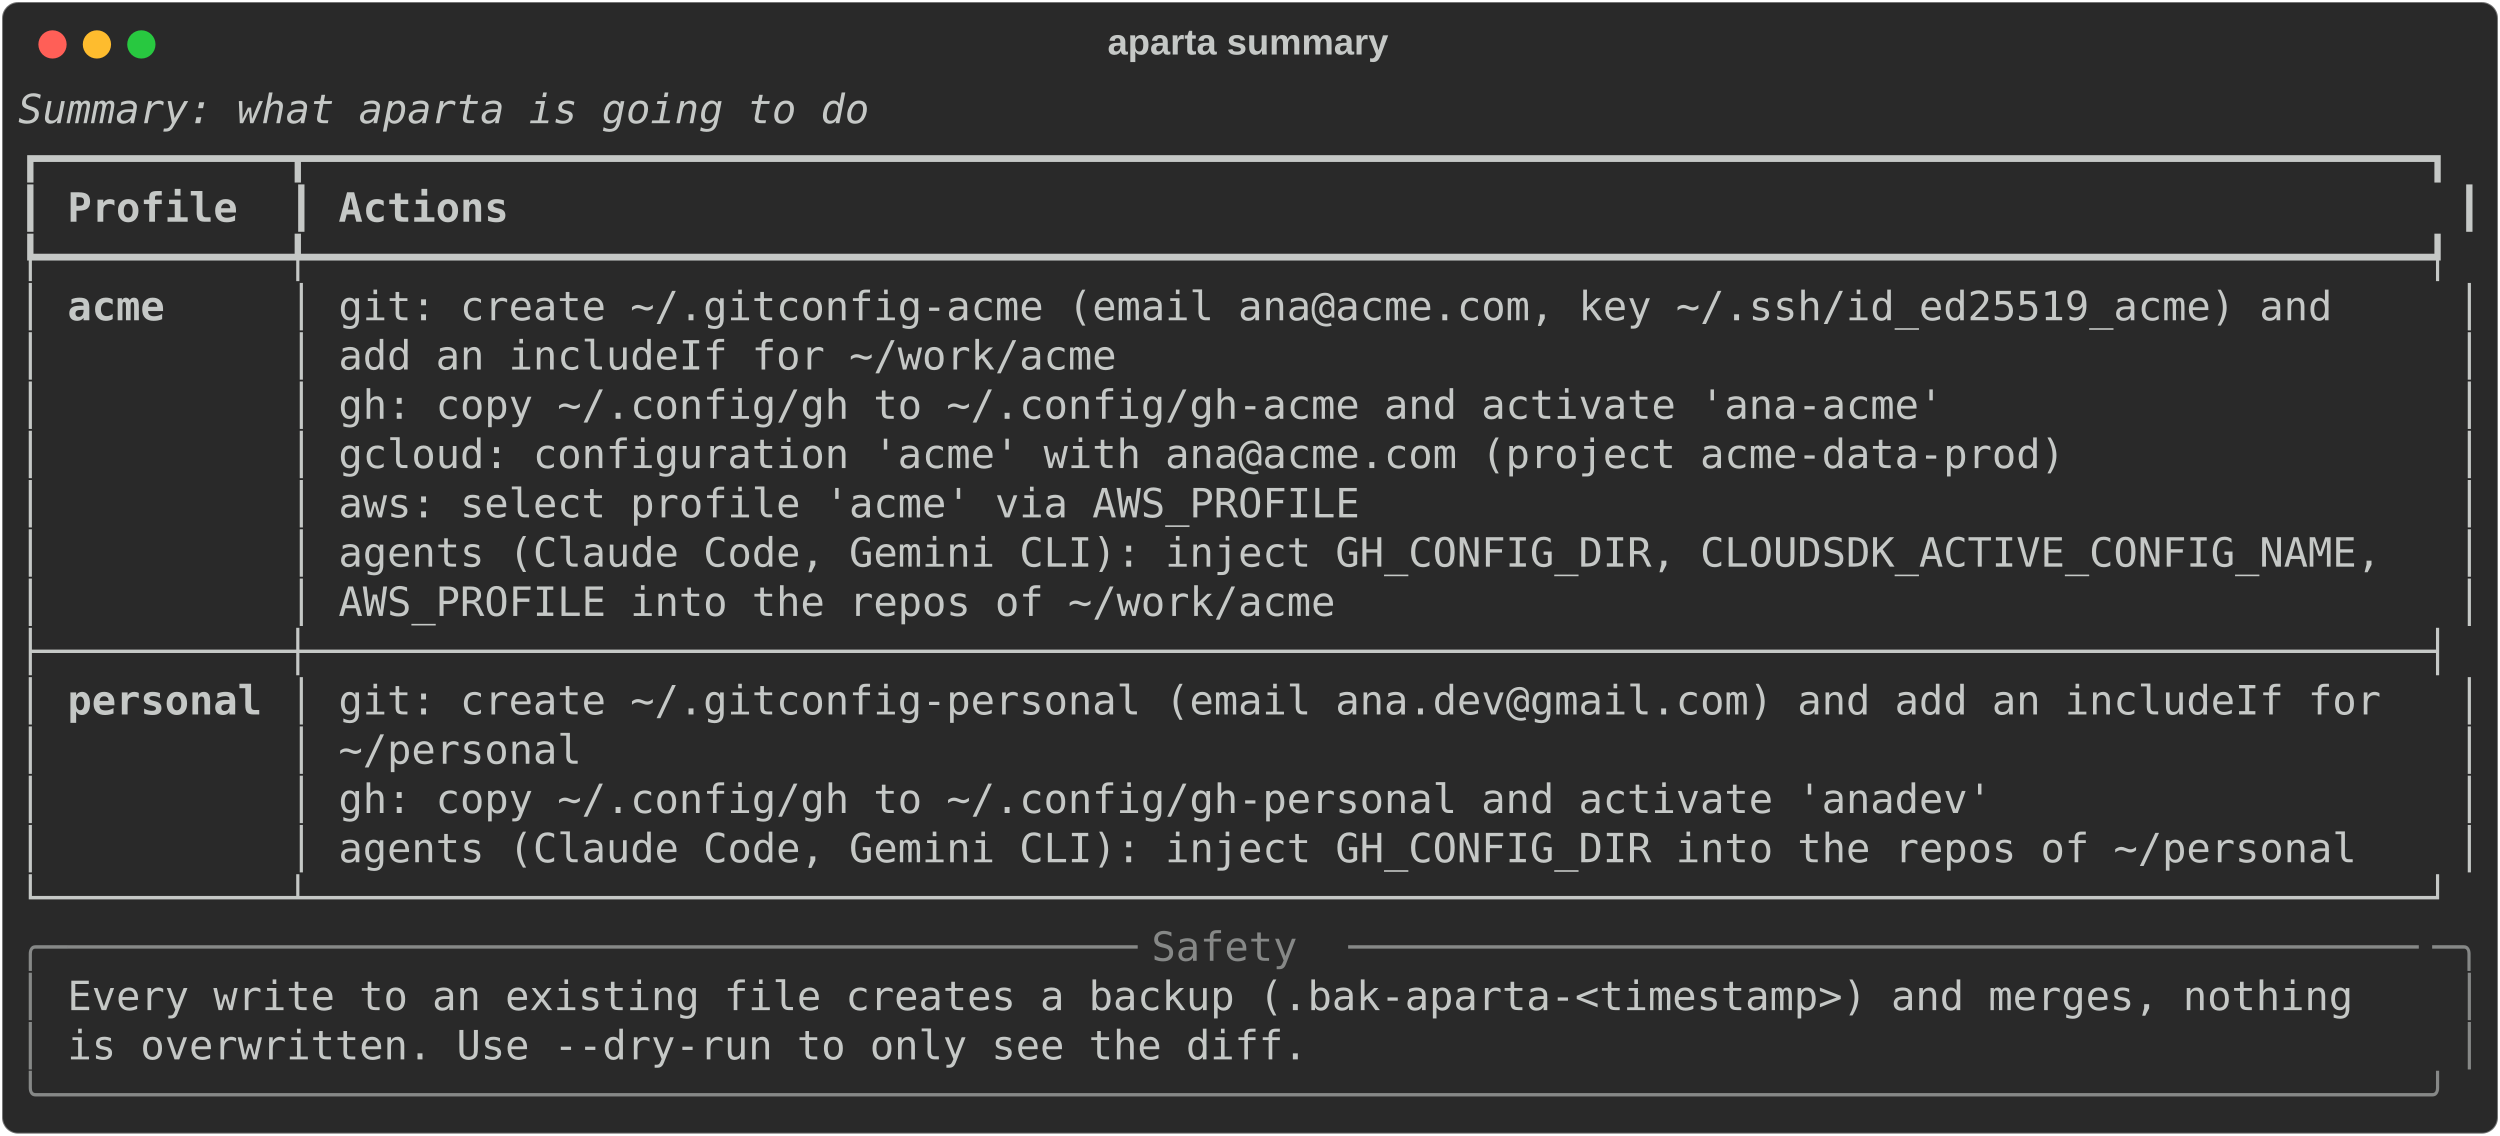
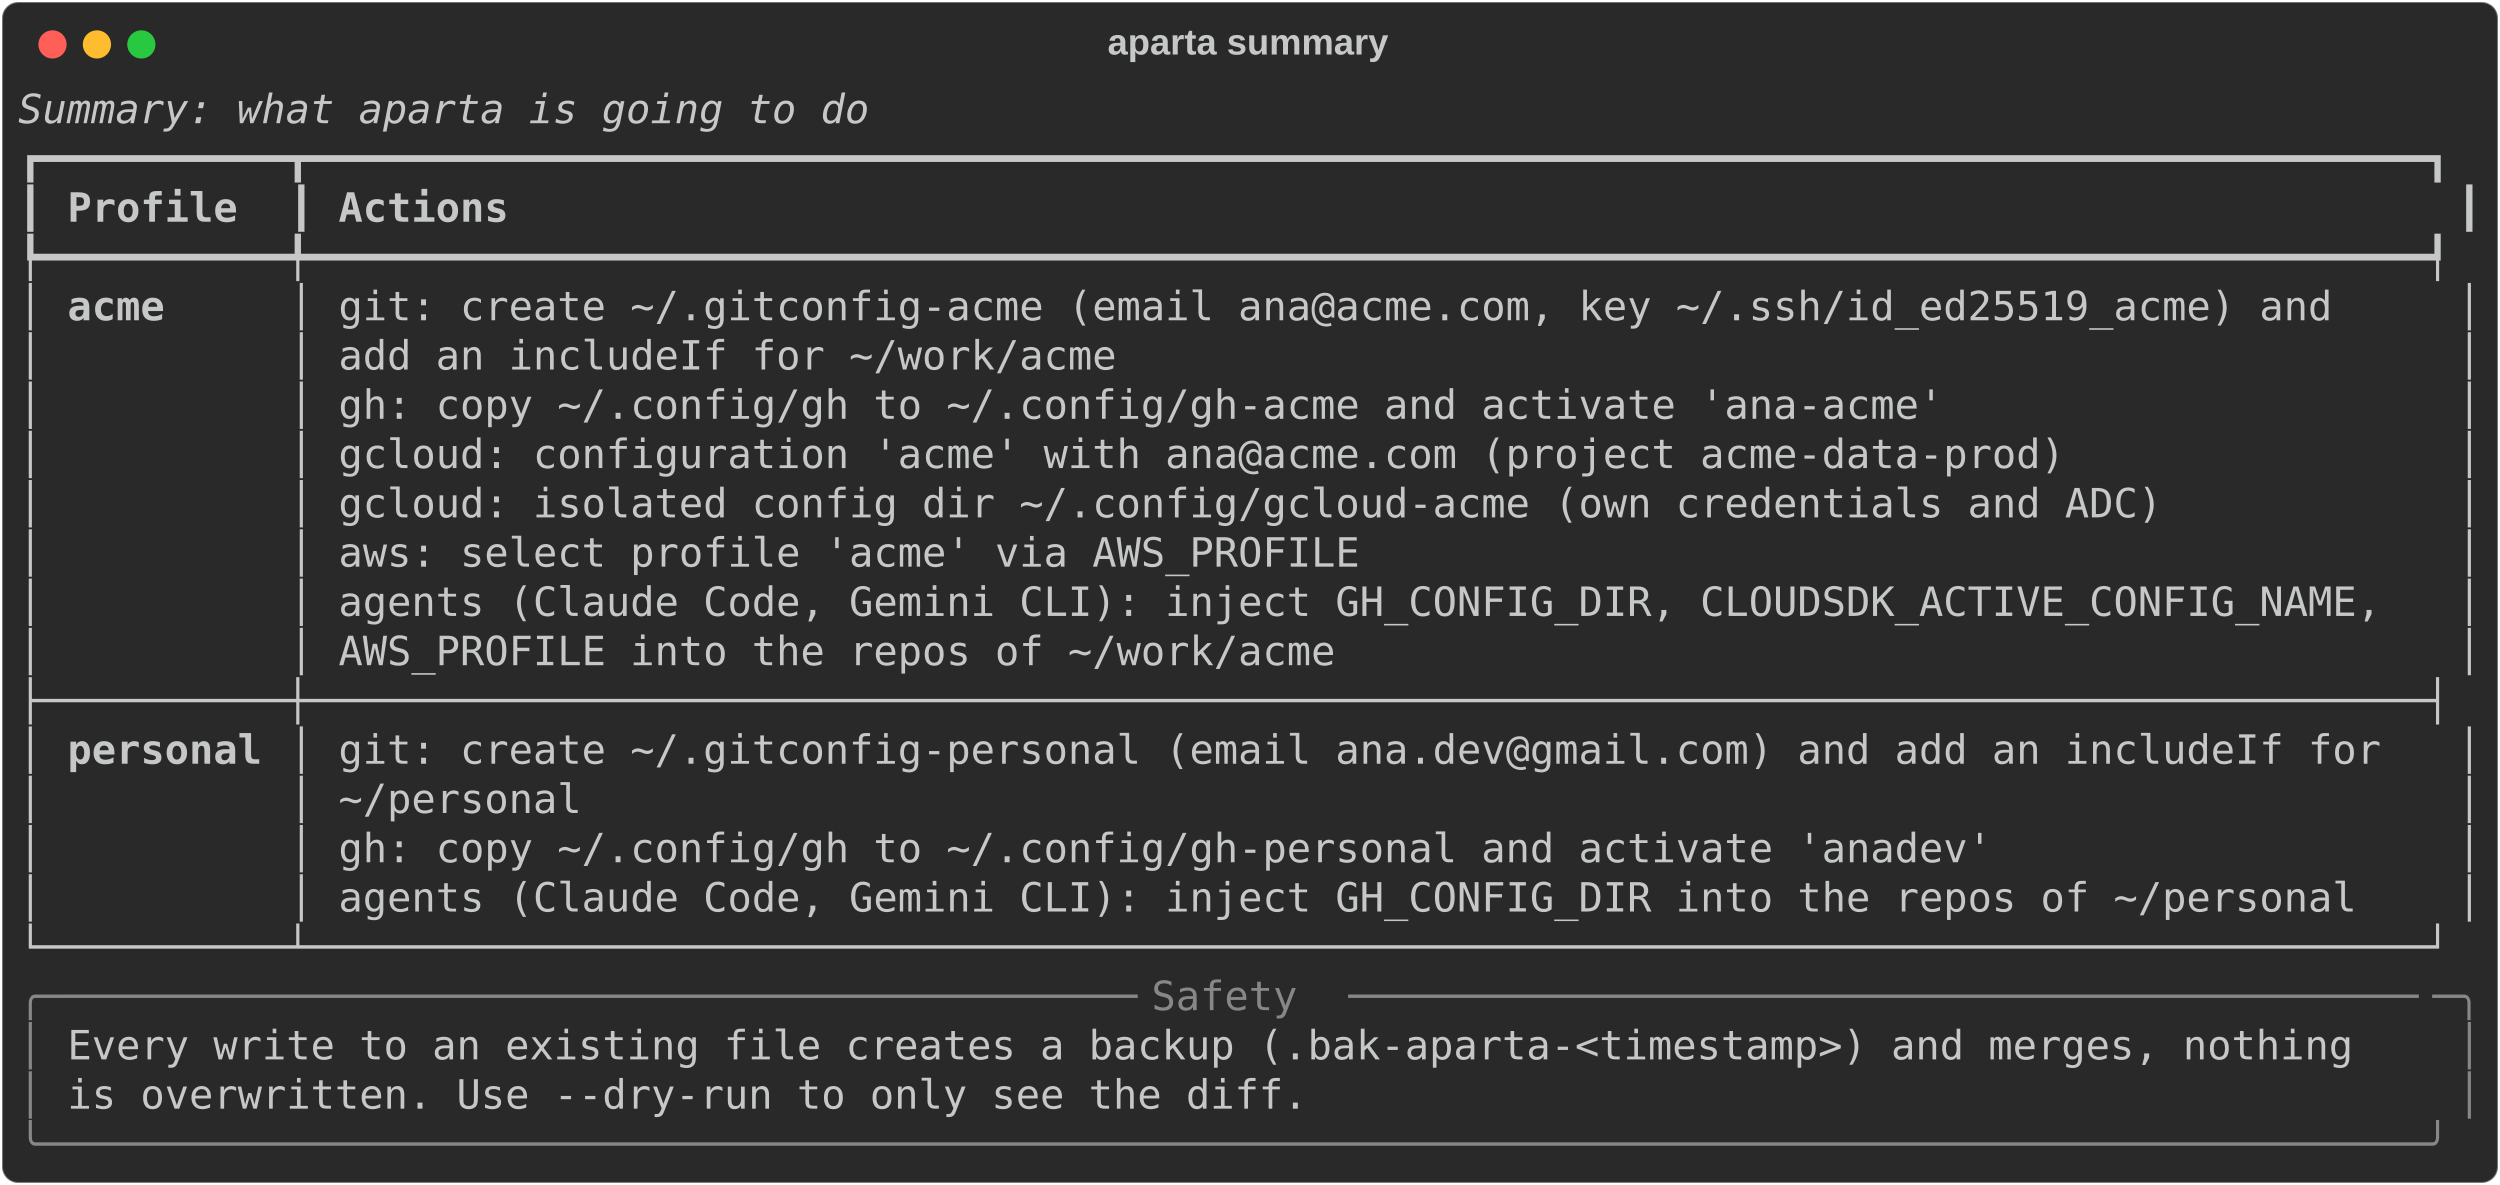
- <svg xmlns="http://www.w3.org/2000/svg" class="rich-terminal" viewBox="0 0 1238 562.4">
+ <svg xmlns="http://www.w3.org/2000/svg" class="rich-terminal" viewBox="0 0 1238 586.8">
  <style>

    @font-face {
        font-family: "Fira Code";
        src: local("FiraCode-Regular"),
                url("https://cdnjs.cloudflare.com/ajax/libs/firacode/6.2.0/woff2/FiraCode-Regular.woff2") format("woff2"),
                url("https://cdnjs.cloudflare.com/ajax/libs/firacode/6.2.0/woff/FiraCode-Regular.woff") format("woff");
        font-style: normal;
        font-weight: 400;
    }
    @font-face {
        font-family: "Fira Code";
        src: local("FiraCode-Bold"),
                url("https://cdnjs.cloudflare.com/ajax/libs/firacode/6.2.0/woff2/FiraCode-Bold.woff2") format("woff2"),
                url("https://cdnjs.cloudflare.com/ajax/libs/firacode/6.2.0/woff/FiraCode-Bold.woff") format("woff");
        font-style: bold;
        font-weight: 700;
    }

-     .terminal-3260134117-matrix {
+     .terminal-1165362745-matrix {
        font-family: Fira Code, monospace;
        font-size: 20px;
        line-height: 24.4px;
        font-variant-east-asian: full-width;
    }

-     .terminal-3260134117-title {
+     .terminal-1165362745-title {
        font-size: 18px;
        font-weight: bold;
        font-family: arial;
    }

-     .terminal-3260134117-r1 { fill: #c5c8c6;font-style: italic; }
- .terminal-3260134117-r2 { fill: #c5c8c6 }
- .terminal-3260134117-r3 { fill: #c5c8c6;font-weight: bold }
- .terminal-3260134117-r4 { fill: #868887 }
+     .terminal-1165362745-r1 { fill: #c5c8c6;font-style: italic; }
+ .terminal-1165362745-r2 { fill: #c5c8c6 }
+ .terminal-1165362745-r3 { fill: #c5c8c6;font-weight: bold }
+ .terminal-1165362745-r4 { fill: #868887 }
    </style>
  <defs>
-     <clipPath id="terminal-3260134117-clip-terminal">
-       <rect x="0" y="0" width="1219.0" height="511.4" />
-     </clipPath>
-     <clipPath id="terminal-3260134117-line-0">
+     <clipPath id="terminal-1165362745-clip-terminal">
+       <rect x="0" y="0" width="1219.0" height="535.8" />
+     </clipPath>
+     <clipPath id="terminal-1165362745-line-0">
      <rect x="0" y="1.5" width="1220" height="24.65" />
    </clipPath>
-     <clipPath id="terminal-3260134117-line-1">
+     <clipPath id="terminal-1165362745-line-1">
      <rect x="0" y="25.9" width="1220" height="24.65" />
    </clipPath>
-     <clipPath id="terminal-3260134117-line-2">
+     <clipPath id="terminal-1165362745-line-2">
      <rect x="0" y="50.3" width="1220" height="24.65" />
    </clipPath>
-     <clipPath id="terminal-3260134117-line-3">
+     <clipPath id="terminal-1165362745-line-3">
      <rect x="0" y="74.7" width="1220" height="24.65" />
    </clipPath>
-     <clipPath id="terminal-3260134117-line-4">
+     <clipPath id="terminal-1165362745-line-4">
      <rect x="0" y="99.1" width="1220" height="24.65" />
    </clipPath>
-     <clipPath id="terminal-3260134117-line-5">
+     <clipPath id="terminal-1165362745-line-5">
      <rect x="0" y="123.5" width="1220" height="24.65" />
    </clipPath>
-     <clipPath id="terminal-3260134117-line-6">
+     <clipPath id="terminal-1165362745-line-6">
      <rect x="0" y="147.9" width="1220" height="24.65" />
    </clipPath>
-     <clipPath id="terminal-3260134117-line-7">
+     <clipPath id="terminal-1165362745-line-7">
      <rect x="0" y="172.3" width="1220" height="24.65" />
    </clipPath>
-     <clipPath id="terminal-3260134117-line-8">
+     <clipPath id="terminal-1165362745-line-8">
      <rect x="0" y="196.7" width="1220" height="24.65" />
    </clipPath>
-     <clipPath id="terminal-3260134117-line-9">
+     <clipPath id="terminal-1165362745-line-9">
      <rect x="0" y="221.1" width="1220" height="24.65" />
    </clipPath>
-     <clipPath id="terminal-3260134117-line-10">
+     <clipPath id="terminal-1165362745-line-10">
      <rect x="0" y="245.5" width="1220" height="24.65" />
    </clipPath>
-     <clipPath id="terminal-3260134117-line-11">
+     <clipPath id="terminal-1165362745-line-11">
      <rect x="0" y="269.9" width="1220" height="24.65" />
    </clipPath>
-     <clipPath id="terminal-3260134117-line-12">
+     <clipPath id="terminal-1165362745-line-12">
      <rect x="0" y="294.3" width="1220" height="24.65" />
    </clipPath>
-     <clipPath id="terminal-3260134117-line-13">
+     <clipPath id="terminal-1165362745-line-13">
      <rect x="0" y="318.7" width="1220" height="24.65" />
    </clipPath>
-     <clipPath id="terminal-3260134117-line-14">
+     <clipPath id="terminal-1165362745-line-14">
      <rect x="0" y="343.1" width="1220" height="24.65" />
    </clipPath>
-     <clipPath id="terminal-3260134117-line-15">
+     <clipPath id="terminal-1165362745-line-15">
      <rect x="0" y="367.5" width="1220" height="24.65" />
    </clipPath>
-     <clipPath id="terminal-3260134117-line-16">
+     <clipPath id="terminal-1165362745-line-16">
      <rect x="0" y="391.9" width="1220" height="24.65" />
    </clipPath>
-     <clipPath id="terminal-3260134117-line-17">
+     <clipPath id="terminal-1165362745-line-17">
      <rect x="0" y="416.3" width="1220" height="24.65" />
    </clipPath>
-     <clipPath id="terminal-3260134117-line-18">
+     <clipPath id="terminal-1165362745-line-18">
      <rect x="0" y="440.7" width="1220" height="24.65" />
    </clipPath>
-     <clipPath id="terminal-3260134117-line-19">
+     <clipPath id="terminal-1165362745-line-19">
      <rect x="0" y="465.1" width="1220" height="24.65" />
    </clipPath>
+     <clipPath id="terminal-1165362745-line-20">
+       <rect x="0" y="489.5" width="1220" height="24.65" />
+     </clipPath>
  </defs>
-   <rect fill="#292929" stroke="rgba(255,255,255,0.35)" stroke-width="1" x="1" y="1" width="1236" height="560.4" rx="8" />
-   <text class="terminal-3260134117-title" fill="#c5c8c6" text-anchor="middle" x="618" y="27">aparta summary</text>
+   <rect fill="#292929" stroke="rgba(255,255,255,0.35)" stroke-width="1" x="1" y="1" width="1236" height="584.8" rx="8" />
+   <text class="terminal-1165362745-title" fill="#c5c8c6" text-anchor="middle" x="618" y="27">aparta summary</text>
  <g transform="translate(26,22)">
    <circle cx="0" cy="0" r="7" fill="#ff5f57" />
    <circle cx="22" cy="0" r="7" fill="#febc2e" />
    <circle cx="44" cy="0" r="7" fill="#28c840" />
  </g>
-   <g transform="translate(9, 41)" clip-path="url(#terminal-3260134117-clip-terminal)">
-     <g class="terminal-3260134117-matrix">
-       <text class="terminal-3260134117-r1" x="0" y="20" textLength="1220" clip-path="url(#terminal-3260134117-line-0)">                                Summary: what aparta is going to do                                 </text>
-       <text class="terminal-3260134117-r2" x="1220" y="20" textLength="12.2" clip-path="url(#terminal-3260134117-line-0)">
- </text>
-       <text class="terminal-3260134117-r2" x="0" y="44.4" textLength="1220" clip-path="url(#terminal-3260134117-line-1)">┏━━━━━━━━━━┳━━━━━━━━━━━━━━━━━━━━━━━━━━━━━━━━━━━━━━━━━━━━━━━━━━━━━━━━━━━━━━━━━━━━━━━━━━━━━━━━━━━━━━━┓</text>
-       <text class="terminal-3260134117-r2" x="1220" y="44.4" textLength="12.2" clip-path="url(#terminal-3260134117-line-1)">
- </text>
-       <text class="terminal-3260134117-r2" x="0" y="68.8" textLength="12.2" clip-path="url(#terminal-3260134117-line-2)">┃</text>
-       <text class="terminal-3260134117-r3" x="24.4" y="68.8" textLength="97.6" clip-path="url(#terminal-3260134117-line-2)">Profile </text>
-       <text class="terminal-3260134117-r2" x="134.2" y="68.8" textLength="12.2" clip-path="url(#terminal-3260134117-line-2)">┃</text>
-       <text class="terminal-3260134117-r3" x="158.6" y="68.8" textLength="1037" clip-path="url(#terminal-3260134117-line-2)">Actions                                                                              </text>
-       <text class="terminal-3260134117-r2" x="1207.8" y="68.8" textLength="12.2" clip-path="url(#terminal-3260134117-line-2)">┃</text>
-       <text class="terminal-3260134117-r2" x="1220" y="68.8" textLength="12.2" clip-path="url(#terminal-3260134117-line-2)">
- </text>
-       <text class="terminal-3260134117-r2" x="0" y="93.2" textLength="1220" clip-path="url(#terminal-3260134117-line-3)">┡━━━━━━━━━━╇━━━━━━━━━━━━━━━━━━━━━━━━━━━━━━━━━━━━━━━━━━━━━━━━━━━━━━━━━━━━━━━━━━━━━━━━━━━━━━━━━━━━━━━┩</text>
-       <text class="terminal-3260134117-r2" x="1220" y="93.2" textLength="12.2" clip-path="url(#terminal-3260134117-line-3)">
- </text>
-       <text class="terminal-3260134117-r2" x="0" y="117.6" textLength="12.2" clip-path="url(#terminal-3260134117-line-4)">│</text>
-       <text class="terminal-3260134117-r3" x="24.4" y="117.6" textLength="97.6" clip-path="url(#terminal-3260134117-line-4)">acme    </text>
-       <text class="terminal-3260134117-r2" x="134.2" y="117.6" textLength="12.2" clip-path="url(#terminal-3260134117-line-4)">│</text>
-       <text class="terminal-3260134117-r2" x="158.6" y="117.6" textLength="1037" clip-path="url(#terminal-3260134117-line-4)">git: create ~/.gitconfig-acme (email ana@acme.com, key ~/.ssh/id_ed25519_acme) and   </text>
-       <text class="terminal-3260134117-r2" x="1207.8" y="117.6" textLength="12.2" clip-path="url(#terminal-3260134117-line-4)">│</text>
-       <text class="terminal-3260134117-r2" x="1220" y="117.6" textLength="12.2" clip-path="url(#terminal-3260134117-line-4)">
- </text>
-       <text class="terminal-3260134117-r2" x="0" y="142" textLength="12.2" clip-path="url(#terminal-3260134117-line-5)">│</text>
-       <text class="terminal-3260134117-r2" x="134.2" y="142" textLength="12.2" clip-path="url(#terminal-3260134117-line-5)">│</text>
-       <text class="terminal-3260134117-r2" x="158.6" y="142" textLength="1037" clip-path="url(#terminal-3260134117-line-5)">add an includeIf for ~/work/acme                                                     </text>
-       <text class="terminal-3260134117-r2" x="1207.8" y="142" textLength="12.2" clip-path="url(#terminal-3260134117-line-5)">│</text>
-       <text class="terminal-3260134117-r2" x="1220" y="142" textLength="12.2" clip-path="url(#terminal-3260134117-line-5)">
- </text>
-       <text class="terminal-3260134117-r2" x="0" y="166.4" textLength="12.2" clip-path="url(#terminal-3260134117-line-6)">│</text>
-       <text class="terminal-3260134117-r2" x="134.2" y="166.4" textLength="12.2" clip-path="url(#terminal-3260134117-line-6)">│</text>
-       <text class="terminal-3260134117-r2" x="158.6" y="166.4" textLength="1037" clip-path="url(#terminal-3260134117-line-6)">gh: copy ~/.config/gh to ~/.config/gh-acme and activate 'ana-acme'                   </text>
-       <text class="terminal-3260134117-r2" x="1207.8" y="166.4" textLength="12.2" clip-path="url(#terminal-3260134117-line-6)">│</text>
-       <text class="terminal-3260134117-r2" x="1220" y="166.4" textLength="12.2" clip-path="url(#terminal-3260134117-line-6)">
- </text>
-       <text class="terminal-3260134117-r2" x="0" y="190.8" textLength="12.2" clip-path="url(#terminal-3260134117-line-7)">│</text>
-       <text class="terminal-3260134117-r2" x="134.2" y="190.8" textLength="12.2" clip-path="url(#terminal-3260134117-line-7)">│</text>
-       <text class="terminal-3260134117-r2" x="158.6" y="190.8" textLength="1037" clip-path="url(#terminal-3260134117-line-7)">gcloud: configuration 'acme' with ana@acme.com (project acme-data-prod)              </text>
-       <text class="terminal-3260134117-r2" x="1207.8" y="190.8" textLength="12.2" clip-path="url(#terminal-3260134117-line-7)">│</text>
-       <text class="terminal-3260134117-r2" x="1220" y="190.8" textLength="12.2" clip-path="url(#terminal-3260134117-line-7)">
- </text>
-       <text class="terminal-3260134117-r2" x="0" y="215.2" textLength="12.2" clip-path="url(#terminal-3260134117-line-8)">│</text>
-       <text class="terminal-3260134117-r2" x="134.2" y="215.2" textLength="12.2" clip-path="url(#terminal-3260134117-line-8)">│</text>
-       <text class="terminal-3260134117-r2" x="158.6" y="215.2" textLength="1037" clip-path="url(#terminal-3260134117-line-8)">aws: select profile 'acme' via AWS_PROFILE                                           </text>
-       <text class="terminal-3260134117-r2" x="1207.8" y="215.2" textLength="12.2" clip-path="url(#terminal-3260134117-line-8)">│</text>
-       <text class="terminal-3260134117-r2" x="1220" y="215.2" textLength="12.2" clip-path="url(#terminal-3260134117-line-8)">
- </text>
-       <text class="terminal-3260134117-r2" x="0" y="239.6" textLength="12.2" clip-path="url(#terminal-3260134117-line-9)">│</text>
-       <text class="terminal-3260134117-r2" x="134.2" y="239.6" textLength="12.2" clip-path="url(#terminal-3260134117-line-9)">│</text>
-       <text class="terminal-3260134117-r2" x="158.6" y="239.6" textLength="1037" clip-path="url(#terminal-3260134117-line-9)">agents (Claude Code, Gemini CLI): inject GH_CONFIG_DIR, CLOUDSDK_ACTIVE_CONFIG_NAME, </text>
-       <text class="terminal-3260134117-r2" x="1207.8" y="239.6" textLength="12.2" clip-path="url(#terminal-3260134117-line-9)">│</text>
-       <text class="terminal-3260134117-r2" x="1220" y="239.6" textLength="12.2" clip-path="url(#terminal-3260134117-line-9)">
- </text>
-       <text class="terminal-3260134117-r2" x="0" y="264" textLength="12.2" clip-path="url(#terminal-3260134117-line-10)">│</text>
-       <text class="terminal-3260134117-r2" x="134.2" y="264" textLength="12.2" clip-path="url(#terminal-3260134117-line-10)">│</text>
-       <text class="terminal-3260134117-r2" x="158.6" y="264" textLength="1037" clip-path="url(#terminal-3260134117-line-10)">AWS_PROFILE into the repos of ~/work/acme                                            </text>
-       <text class="terminal-3260134117-r2" x="1207.8" y="264" textLength="12.2" clip-path="url(#terminal-3260134117-line-10)">│</text>
-       <text class="terminal-3260134117-r2" x="1220" y="264" textLength="12.2" clip-path="url(#terminal-3260134117-line-10)">
- </text>
-       <text class="terminal-3260134117-r2" x="0" y="288.4" textLength="1220" clip-path="url(#terminal-3260134117-line-11)">├──────────┼───────────────────────────────────────────────────────────────────────────────────────┤</text>
-       <text class="terminal-3260134117-r2" x="1220" y="288.4" textLength="12.2" clip-path="url(#terminal-3260134117-line-11)">
- </text>
-       <text class="terminal-3260134117-r2" x="0" y="312.8" textLength="12.2" clip-path="url(#terminal-3260134117-line-12)">│</text>
-       <text class="terminal-3260134117-r3" x="24.4" y="312.8" textLength="97.6" clip-path="url(#terminal-3260134117-line-12)">personal</text>
-       <text class="terminal-3260134117-r2" x="134.2" y="312.8" textLength="12.2" clip-path="url(#terminal-3260134117-line-12)">│</text>
-       <text class="terminal-3260134117-r2" x="158.6" y="312.8" textLength="1037" clip-path="url(#terminal-3260134117-line-12)">git: create ~/.gitconfig-personal (email ana.dev@gmail.com) and add an includeIf for </text>
-       <text class="terminal-3260134117-r2" x="1207.8" y="312.8" textLength="12.2" clip-path="url(#terminal-3260134117-line-12)">│</text>
-       <text class="terminal-3260134117-r2" x="1220" y="312.8" textLength="12.2" clip-path="url(#terminal-3260134117-line-12)">
- </text>
-       <text class="terminal-3260134117-r2" x="0" y="337.2" textLength="12.2" clip-path="url(#terminal-3260134117-line-13)">│</text>
-       <text class="terminal-3260134117-r2" x="134.2" y="337.2" textLength="12.2" clip-path="url(#terminal-3260134117-line-13)">│</text>
-       <text class="terminal-3260134117-r2" x="158.6" y="337.2" textLength="1037" clip-path="url(#terminal-3260134117-line-13)">~/personal                                                                           </text>
-       <text class="terminal-3260134117-r2" x="1207.8" y="337.2" textLength="12.2" clip-path="url(#terminal-3260134117-line-13)">│</text>
-       <text class="terminal-3260134117-r2" x="1220" y="337.2" textLength="12.2" clip-path="url(#terminal-3260134117-line-13)">
- </text>
-       <text class="terminal-3260134117-r2" x="0" y="361.6" textLength="12.2" clip-path="url(#terminal-3260134117-line-14)">│</text>
-       <text class="terminal-3260134117-r2" x="134.2" y="361.6" textLength="12.2" clip-path="url(#terminal-3260134117-line-14)">│</text>
-       <text class="terminal-3260134117-r2" x="158.6" y="361.6" textLength="1037" clip-path="url(#terminal-3260134117-line-14)">gh: copy ~/.config/gh to ~/.config/gh-personal and activate 'anadev'                 </text>
-       <text class="terminal-3260134117-r2" x="1207.8" y="361.6" textLength="12.2" clip-path="url(#terminal-3260134117-line-14)">│</text>
-       <text class="terminal-3260134117-r2" x="1220" y="361.6" textLength="12.2" clip-path="url(#terminal-3260134117-line-14)">
- </text>
-       <text class="terminal-3260134117-r2" x="0" y="386" textLength="12.2" clip-path="url(#terminal-3260134117-line-15)">│</text>
-       <text class="terminal-3260134117-r2" x="134.2" y="386" textLength="12.2" clip-path="url(#terminal-3260134117-line-15)">│</text>
-       <text class="terminal-3260134117-r2" x="158.6" y="386" textLength="1037" clip-path="url(#terminal-3260134117-line-15)">agents (Claude Code, Gemini CLI): inject GH_CONFIG_DIR into the repos of ~/personal  </text>
-       <text class="terminal-3260134117-r2" x="1207.8" y="386" textLength="12.2" clip-path="url(#terminal-3260134117-line-15)">│</text>
-       <text class="terminal-3260134117-r2" x="1220" y="386" textLength="12.2" clip-path="url(#terminal-3260134117-line-15)">
- </text>
-       <text class="terminal-3260134117-r2" x="0" y="410.4" textLength="1220" clip-path="url(#terminal-3260134117-line-16)">└──────────┴───────────────────────────────────────────────────────────────────────────────────────┘</text>
-       <text class="terminal-3260134117-r2" x="1220" y="410.4" textLength="12.2" clip-path="url(#terminal-3260134117-line-16)">
- </text>
-       <text class="terminal-3260134117-r4" x="0" y="434.8" textLength="24.4" clip-path="url(#terminal-3260134117-line-17)">╭─</text>
-       <text class="terminal-3260134117-r4" x="24.4" y="434.8" textLength="536.8" clip-path="url(#terminal-3260134117-line-17)">────────────────────────────────────────────</text>
-       <text class="terminal-3260134117-r4" x="561.2" y="434.8" textLength="97.6" clip-path="url(#terminal-3260134117-line-17)"> Safety </text>
-       <text class="terminal-3260134117-r4" x="658.8" y="434.8" textLength="536.8" clip-path="url(#terminal-3260134117-line-17)">────────────────────────────────────────────</text>
-       <text class="terminal-3260134117-r4" x="1195.6" y="434.8" textLength="24.4" clip-path="url(#terminal-3260134117-line-17)">─╮</text>
-       <text class="terminal-3260134117-r2" x="1220" y="434.8" textLength="12.2" clip-path="url(#terminal-3260134117-line-17)">
- </text>
-       <text class="terminal-3260134117-r4" x="0" y="459.2" textLength="12.2" clip-path="url(#terminal-3260134117-line-18)">│</text>
-       <text class="terminal-3260134117-r2" x="24.4" y="459.2" textLength="1159" clip-path="url(#terminal-3260134117-line-18)">Every write to an existing file creates a backup (.bak-aparta-&lt;timestamp&gt;) and merges, nothing </text>
-       <text class="terminal-3260134117-r4" x="1207.8" y="459.2" textLength="12.2" clip-path="url(#terminal-3260134117-line-18)">│</text>
-       <text class="terminal-3260134117-r2" x="1220" y="459.2" textLength="12.2" clip-path="url(#terminal-3260134117-line-18)">
- </text>
-       <text class="terminal-3260134117-r4" x="0" y="483.6" textLength="12.2" clip-path="url(#terminal-3260134117-line-19)">│</text>
-       <text class="terminal-3260134117-r2" x="24.4" y="483.6" textLength="622.2" clip-path="url(#terminal-3260134117-line-19)">is overwritten. Use --dry-run to only see the diff.</text>
-       <text class="terminal-3260134117-r4" x="1207.8" y="483.6" textLength="12.2" clip-path="url(#terminal-3260134117-line-19)">│</text>
-       <text class="terminal-3260134117-r2" x="1220" y="483.6" textLength="12.2" clip-path="url(#terminal-3260134117-line-19)">
- </text>
-       <text class="terminal-3260134117-r4" x="0" y="508" textLength="1220" clip-path="url(#terminal-3260134117-line-20)">╰──────────────────────────────────────────────────────────────────────────────────────────────────╯</text>
-       <text class="terminal-3260134117-r2" x="1220" y="508" textLength="12.2" clip-path="url(#terminal-3260134117-line-20)">
+   <g transform="translate(9, 41)" clip-path="url(#terminal-1165362745-clip-terminal)">
+     <g class="terminal-1165362745-matrix">
+       <text class="terminal-1165362745-r1" x="0" y="20" textLength="1220" clip-path="url(#terminal-1165362745-line-0)">                                Summary: what aparta is going to do                                 </text>
+       <text class="terminal-1165362745-r2" x="1220" y="20" textLength="12.2" clip-path="url(#terminal-1165362745-line-0)">
+ </text>
+       <text class="terminal-1165362745-r2" x="0" y="44.4" textLength="1220" clip-path="url(#terminal-1165362745-line-1)">┏━━━━━━━━━━┳━━━━━━━━━━━━━━━━━━━━━━━━━━━━━━━━━━━━━━━━━━━━━━━━━━━━━━━━━━━━━━━━━━━━━━━━━━━━━━━━━━━━━━━┓</text>
+       <text class="terminal-1165362745-r2" x="1220" y="44.4" textLength="12.2" clip-path="url(#terminal-1165362745-line-1)">
+ </text>
+       <text class="terminal-1165362745-r2" x="0" y="68.8" textLength="12.2" clip-path="url(#terminal-1165362745-line-2)">┃</text>
+       <text class="terminal-1165362745-r3" x="24.4" y="68.8" textLength="97.6" clip-path="url(#terminal-1165362745-line-2)">Profile </text>
+       <text class="terminal-1165362745-r2" x="134.2" y="68.8" textLength="12.2" clip-path="url(#terminal-1165362745-line-2)">┃</text>
+       <text class="terminal-1165362745-r3" x="158.6" y="68.8" textLength="1037" clip-path="url(#terminal-1165362745-line-2)">Actions                                                                              </text>
+       <text class="terminal-1165362745-r2" x="1207.8" y="68.8" textLength="12.2" clip-path="url(#terminal-1165362745-line-2)">┃</text>
+       <text class="terminal-1165362745-r2" x="1220" y="68.8" textLength="12.2" clip-path="url(#terminal-1165362745-line-2)">
+ </text>
+       <text class="terminal-1165362745-r2" x="0" y="93.2" textLength="1220" clip-path="url(#terminal-1165362745-line-3)">┡━━━━━━━━━━╇━━━━━━━━━━━━━━━━━━━━━━━━━━━━━━━━━━━━━━━━━━━━━━━━━━━━━━━━━━━━━━━━━━━━━━━━━━━━━━━━━━━━━━━┩</text>
+       <text class="terminal-1165362745-r2" x="1220" y="93.2" textLength="12.2" clip-path="url(#terminal-1165362745-line-3)">
+ </text>
+       <text class="terminal-1165362745-r2" x="0" y="117.6" textLength="12.2" clip-path="url(#terminal-1165362745-line-4)">│</text>
+       <text class="terminal-1165362745-r3" x="24.4" y="117.6" textLength="97.6" clip-path="url(#terminal-1165362745-line-4)">acme    </text>
+       <text class="terminal-1165362745-r2" x="134.2" y="117.6" textLength="12.2" clip-path="url(#terminal-1165362745-line-4)">│</text>
+       <text class="terminal-1165362745-r2" x="158.6" y="117.6" textLength="1037" clip-path="url(#terminal-1165362745-line-4)">git: create ~/.gitconfig-acme (email ana@acme.com, key ~/.ssh/id_ed25519_acme) and   </text>
+       <text class="terminal-1165362745-r2" x="1207.8" y="117.6" textLength="12.2" clip-path="url(#terminal-1165362745-line-4)">│</text>
+       <text class="terminal-1165362745-r2" x="1220" y="117.6" textLength="12.2" clip-path="url(#terminal-1165362745-line-4)">
+ </text>
+       <text class="terminal-1165362745-r2" x="0" y="142" textLength="12.2" clip-path="url(#terminal-1165362745-line-5)">│</text>
+       <text class="terminal-1165362745-r2" x="134.2" y="142" textLength="12.2" clip-path="url(#terminal-1165362745-line-5)">│</text>
+       <text class="terminal-1165362745-r2" x="158.6" y="142" textLength="1037" clip-path="url(#terminal-1165362745-line-5)">add an includeIf for ~/work/acme                                                     </text>
+       <text class="terminal-1165362745-r2" x="1207.8" y="142" textLength="12.2" clip-path="url(#terminal-1165362745-line-5)">│</text>
+       <text class="terminal-1165362745-r2" x="1220" y="142" textLength="12.2" clip-path="url(#terminal-1165362745-line-5)">
+ </text>
+       <text class="terminal-1165362745-r2" x="0" y="166.4" textLength="12.2" clip-path="url(#terminal-1165362745-line-6)">│</text>
+       <text class="terminal-1165362745-r2" x="134.2" y="166.4" textLength="12.2" clip-path="url(#terminal-1165362745-line-6)">│</text>
+       <text class="terminal-1165362745-r2" x="158.6" y="166.4" textLength="1037" clip-path="url(#terminal-1165362745-line-6)">gh: copy ~/.config/gh to ~/.config/gh-acme and activate 'ana-acme'                   </text>
+       <text class="terminal-1165362745-r2" x="1207.8" y="166.4" textLength="12.2" clip-path="url(#terminal-1165362745-line-6)">│</text>
+       <text class="terminal-1165362745-r2" x="1220" y="166.4" textLength="12.2" clip-path="url(#terminal-1165362745-line-6)">
+ </text>
+       <text class="terminal-1165362745-r2" x="0" y="190.8" textLength="12.2" clip-path="url(#terminal-1165362745-line-7)">│</text>
+       <text class="terminal-1165362745-r2" x="134.2" y="190.8" textLength="12.2" clip-path="url(#terminal-1165362745-line-7)">│</text>
+       <text class="terminal-1165362745-r2" x="158.6" y="190.8" textLength="1037" clip-path="url(#terminal-1165362745-line-7)">gcloud: configuration 'acme' with ana@acme.com (project acme-data-prod)              </text>
+       <text class="terminal-1165362745-r2" x="1207.8" y="190.8" textLength="12.2" clip-path="url(#terminal-1165362745-line-7)">│</text>
+       <text class="terminal-1165362745-r2" x="1220" y="190.8" textLength="12.2" clip-path="url(#terminal-1165362745-line-7)">
+ </text>
+       <text class="terminal-1165362745-r2" x="0" y="215.2" textLength="12.2" clip-path="url(#terminal-1165362745-line-8)">│</text>
+       <text class="terminal-1165362745-r2" x="134.2" y="215.2" textLength="12.2" clip-path="url(#terminal-1165362745-line-8)">│</text>
+       <text class="terminal-1165362745-r2" x="158.6" y="215.2" textLength="1037" clip-path="url(#terminal-1165362745-line-8)">gcloud: isolated config dir ~/.config/gcloud-acme (own credentials and ADC)          </text>
+       <text class="terminal-1165362745-r2" x="1207.8" y="215.2" textLength="12.2" clip-path="url(#terminal-1165362745-line-8)">│</text>
+       <text class="terminal-1165362745-r2" x="1220" y="215.2" textLength="12.2" clip-path="url(#terminal-1165362745-line-8)">
+ </text>
+       <text class="terminal-1165362745-r2" x="0" y="239.6" textLength="12.2" clip-path="url(#terminal-1165362745-line-9)">│</text>
+       <text class="terminal-1165362745-r2" x="134.2" y="239.6" textLength="12.2" clip-path="url(#terminal-1165362745-line-9)">│</text>
+       <text class="terminal-1165362745-r2" x="158.6" y="239.6" textLength="1037" clip-path="url(#terminal-1165362745-line-9)">aws: select profile 'acme' via AWS_PROFILE                                           </text>
+       <text class="terminal-1165362745-r2" x="1207.8" y="239.6" textLength="12.2" clip-path="url(#terminal-1165362745-line-9)">│</text>
+       <text class="terminal-1165362745-r2" x="1220" y="239.6" textLength="12.2" clip-path="url(#terminal-1165362745-line-9)">
+ </text>
+       <text class="terminal-1165362745-r2" x="0" y="264" textLength="12.2" clip-path="url(#terminal-1165362745-line-10)">│</text>
+       <text class="terminal-1165362745-r2" x="134.2" y="264" textLength="12.2" clip-path="url(#terminal-1165362745-line-10)">│</text>
+       <text class="terminal-1165362745-r2" x="158.6" y="264" textLength="1037" clip-path="url(#terminal-1165362745-line-10)">agents (Claude Code, Gemini CLI): inject GH_CONFIG_DIR, CLOUDSDK_ACTIVE_CONFIG_NAME, </text>
+       <text class="terminal-1165362745-r2" x="1207.8" y="264" textLength="12.2" clip-path="url(#terminal-1165362745-line-10)">│</text>
+       <text class="terminal-1165362745-r2" x="1220" y="264" textLength="12.2" clip-path="url(#terminal-1165362745-line-10)">
+ </text>
+       <text class="terminal-1165362745-r2" x="0" y="288.4" textLength="12.2" clip-path="url(#terminal-1165362745-line-11)">│</text>
+       <text class="terminal-1165362745-r2" x="134.2" y="288.4" textLength="12.2" clip-path="url(#terminal-1165362745-line-11)">│</text>
+       <text class="terminal-1165362745-r2" x="158.6" y="288.4" textLength="1037" clip-path="url(#terminal-1165362745-line-11)">AWS_PROFILE into the repos of ~/work/acme                                            </text>
+       <text class="terminal-1165362745-r2" x="1207.8" y="288.4" textLength="12.2" clip-path="url(#terminal-1165362745-line-11)">│</text>
+       <text class="terminal-1165362745-r2" x="1220" y="288.4" textLength="12.2" clip-path="url(#terminal-1165362745-line-11)">
+ </text>
+       <text class="terminal-1165362745-r2" x="0" y="312.8" textLength="1220" clip-path="url(#terminal-1165362745-line-12)">├──────────┼───────────────────────────────────────────────────────────────────────────────────────┤</text>
+       <text class="terminal-1165362745-r2" x="1220" y="312.8" textLength="12.2" clip-path="url(#terminal-1165362745-line-12)">
+ </text>
+       <text class="terminal-1165362745-r2" x="0" y="337.2" textLength="12.2" clip-path="url(#terminal-1165362745-line-13)">│</text>
+       <text class="terminal-1165362745-r3" x="24.4" y="337.2" textLength="97.6" clip-path="url(#terminal-1165362745-line-13)">personal</text>
+       <text class="terminal-1165362745-r2" x="134.2" y="337.2" textLength="12.2" clip-path="url(#terminal-1165362745-line-13)">│</text>
+       <text class="terminal-1165362745-r2" x="158.6" y="337.2" textLength="1037" clip-path="url(#terminal-1165362745-line-13)">git: create ~/.gitconfig-personal (email ana.dev@gmail.com) and add an includeIf for </text>
+       <text class="terminal-1165362745-r2" x="1207.8" y="337.2" textLength="12.2" clip-path="url(#terminal-1165362745-line-13)">│</text>
+       <text class="terminal-1165362745-r2" x="1220" y="337.2" textLength="12.2" clip-path="url(#terminal-1165362745-line-13)">
+ </text>
+       <text class="terminal-1165362745-r2" x="0" y="361.6" textLength="12.2" clip-path="url(#terminal-1165362745-line-14)">│</text>
+       <text class="terminal-1165362745-r2" x="134.2" y="361.6" textLength="12.2" clip-path="url(#terminal-1165362745-line-14)">│</text>
+       <text class="terminal-1165362745-r2" x="158.6" y="361.6" textLength="1037" clip-path="url(#terminal-1165362745-line-14)">~/personal                                                                           </text>
+       <text class="terminal-1165362745-r2" x="1207.8" y="361.6" textLength="12.2" clip-path="url(#terminal-1165362745-line-14)">│</text>
+       <text class="terminal-1165362745-r2" x="1220" y="361.6" textLength="12.2" clip-path="url(#terminal-1165362745-line-14)">
+ </text>
+       <text class="terminal-1165362745-r2" x="0" y="386" textLength="12.2" clip-path="url(#terminal-1165362745-line-15)">│</text>
+       <text class="terminal-1165362745-r2" x="134.2" y="386" textLength="12.2" clip-path="url(#terminal-1165362745-line-15)">│</text>
+       <text class="terminal-1165362745-r2" x="158.6" y="386" textLength="1037" clip-path="url(#terminal-1165362745-line-15)">gh: copy ~/.config/gh to ~/.config/gh-personal and activate 'anadev'                 </text>
+       <text class="terminal-1165362745-r2" x="1207.8" y="386" textLength="12.2" clip-path="url(#terminal-1165362745-line-15)">│</text>
+       <text class="terminal-1165362745-r2" x="1220" y="386" textLength="12.2" clip-path="url(#terminal-1165362745-line-15)">
+ </text>
+       <text class="terminal-1165362745-r2" x="0" y="410.4" textLength="12.2" clip-path="url(#terminal-1165362745-line-16)">│</text>
+       <text class="terminal-1165362745-r2" x="134.2" y="410.4" textLength="12.2" clip-path="url(#terminal-1165362745-line-16)">│</text>
+       <text class="terminal-1165362745-r2" x="158.6" y="410.4" textLength="1037" clip-path="url(#terminal-1165362745-line-16)">agents (Claude Code, Gemini CLI): inject GH_CONFIG_DIR into the repos of ~/personal  </text>
+       <text class="terminal-1165362745-r2" x="1207.8" y="410.4" textLength="12.2" clip-path="url(#terminal-1165362745-line-16)">│</text>
+       <text class="terminal-1165362745-r2" x="1220" y="410.4" textLength="12.2" clip-path="url(#terminal-1165362745-line-16)">
+ </text>
+       <text class="terminal-1165362745-r2" x="0" y="434.8" textLength="1220" clip-path="url(#terminal-1165362745-line-17)">└──────────┴───────────────────────────────────────────────────────────────────────────────────────┘</text>
+       <text class="terminal-1165362745-r2" x="1220" y="434.8" textLength="12.2" clip-path="url(#terminal-1165362745-line-17)">
+ </text>
+       <text class="terminal-1165362745-r4" x="0" y="459.2" textLength="24.4" clip-path="url(#terminal-1165362745-line-18)">╭─</text>
+       <text class="terminal-1165362745-r4" x="24.4" y="459.2" textLength="536.8" clip-path="url(#terminal-1165362745-line-18)">────────────────────────────────────────────</text>
+       <text class="terminal-1165362745-r4" x="561.2" y="459.2" textLength="97.6" clip-path="url(#terminal-1165362745-line-18)"> Safety </text>
+       <text class="terminal-1165362745-r4" x="658.8" y="459.2" textLength="536.8" clip-path="url(#terminal-1165362745-line-18)">────────────────────────────────────────────</text>
+       <text class="terminal-1165362745-r4" x="1195.6" y="459.2" textLength="24.4" clip-path="url(#terminal-1165362745-line-18)">─╮</text>
+       <text class="terminal-1165362745-r2" x="1220" y="459.2" textLength="12.2" clip-path="url(#terminal-1165362745-line-18)">
+ </text>
+       <text class="terminal-1165362745-r4" x="0" y="483.6" textLength="12.2" clip-path="url(#terminal-1165362745-line-19)">│</text>
+       <text class="terminal-1165362745-r2" x="24.4" y="483.6" textLength="1159" clip-path="url(#terminal-1165362745-line-19)">Every write to an existing file creates a backup (.bak-aparta-&lt;timestamp&gt;) and merges, nothing </text>
+       <text class="terminal-1165362745-r4" x="1207.8" y="483.6" textLength="12.2" clip-path="url(#terminal-1165362745-line-19)">│</text>
+       <text class="terminal-1165362745-r2" x="1220" y="483.6" textLength="12.2" clip-path="url(#terminal-1165362745-line-19)">
+ </text>
+       <text class="terminal-1165362745-r4" x="0" y="508" textLength="12.2" clip-path="url(#terminal-1165362745-line-20)">│</text>
+       <text class="terminal-1165362745-r2" x="24.4" y="508" textLength="622.2" clip-path="url(#terminal-1165362745-line-20)">is overwritten. Use --dry-run to only see the diff.</text>
+       <text class="terminal-1165362745-r4" x="1207.8" y="508" textLength="12.2" clip-path="url(#terminal-1165362745-line-20)">│</text>
+       <text class="terminal-1165362745-r2" x="1220" y="508" textLength="12.2" clip-path="url(#terminal-1165362745-line-20)">
+ </text>
+       <text class="terminal-1165362745-r4" x="0" y="532.4" textLength="1220" clip-path="url(#terminal-1165362745-line-21)">╰──────────────────────────────────────────────────────────────────────────────────────────────────╯</text>
+       <text class="terminal-1165362745-r2" x="1220" y="532.4" textLength="12.2" clip-path="url(#terminal-1165362745-line-21)">
</text>
    </g>
  </g>
</svg>
